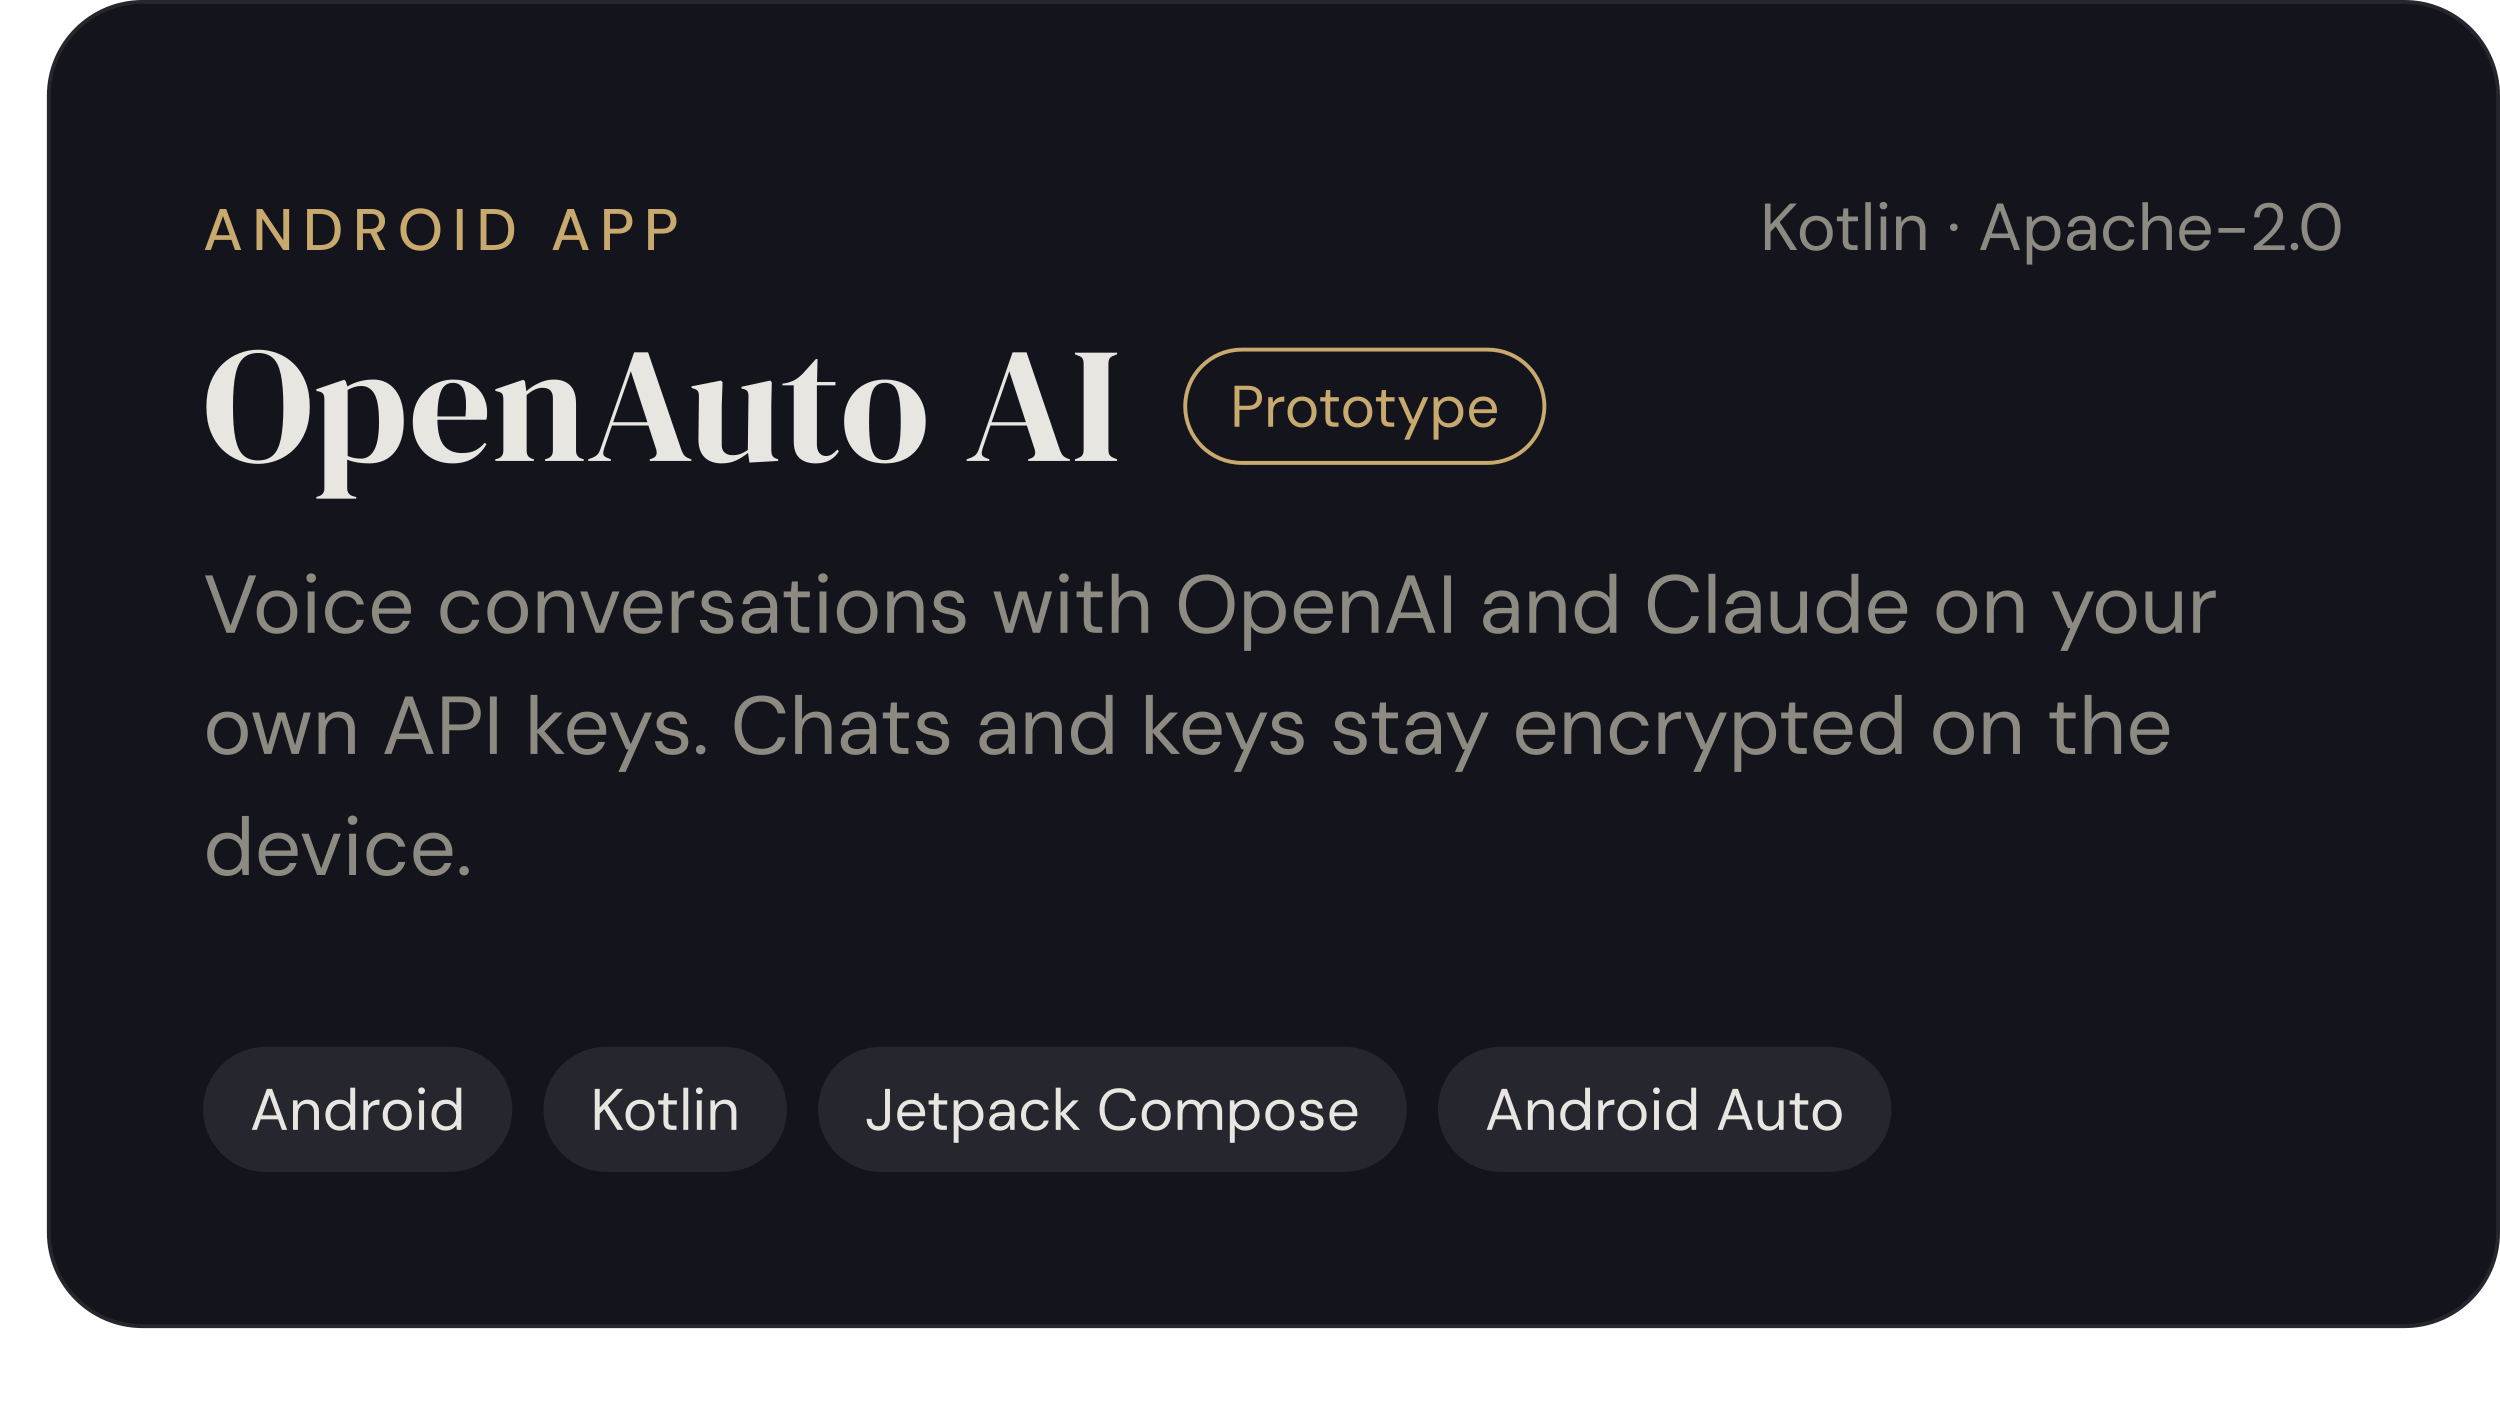
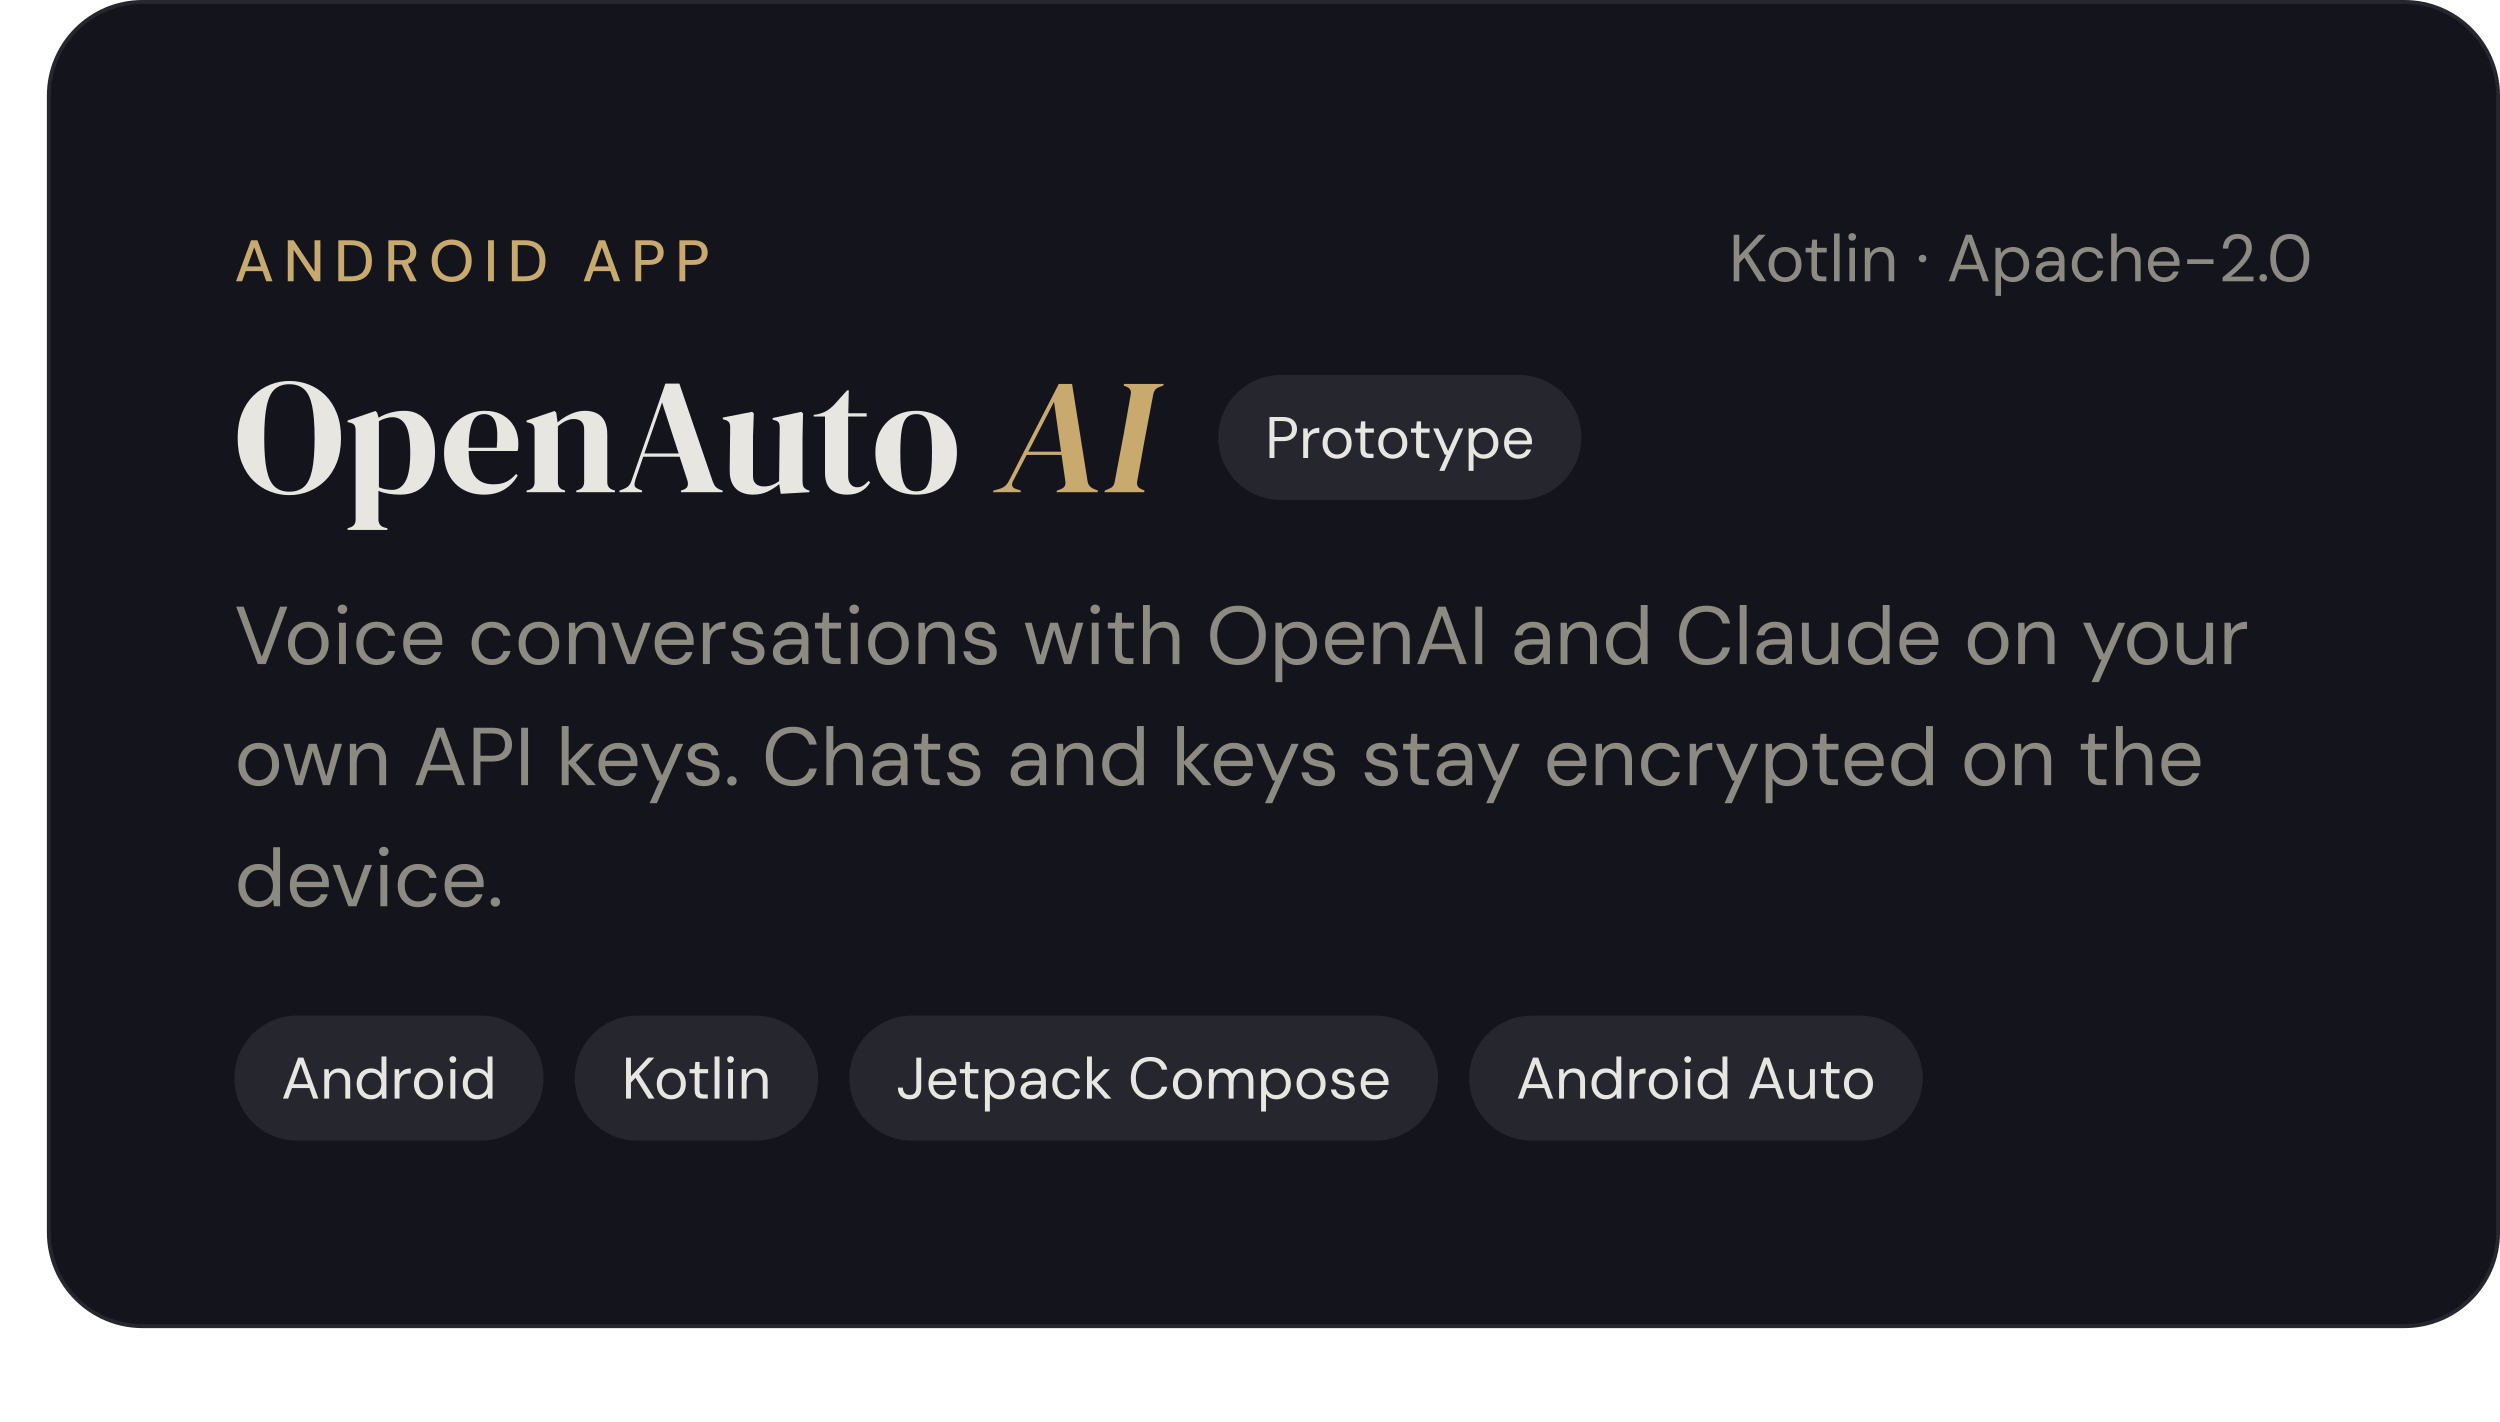
<svg xmlns="http://www.w3.org/2000/svg" viewBox="0 0 640 364" width="640" height="364" role="img" aria-label="OpenAuto AI: Voice conversations with OpenAI and Claude on your own API keys. Chats and keys stay encrypted on the device.">
  <defs>
    <path id="d1" d="M8 0V10L33 19Q53 27 64.0 38.5Q75 50 82 71L288 662H373L576 67Q584 45 594.0 33.5Q604 22 625 14L637 10V0H383V10L398 15Q419 23 423.5 37.5Q428 52 422 72L375 216H153L105 75Q98 53 100.5 40.0Q103 27 124 19L146 10V0ZM160 236H369L268 547Z" />
    <path id="d102" d="M20 -230V-220L32 -216Q69 -206 69 -168V376Q69 398 61.5 409.0Q54 420 34 424L20 427V437L190 495L200 485L209 454Q242 474 282.5 485.0Q323 496 366 496Q452 496 502.5 430.5Q553 365 553 243Q553 123 497.5 54.0Q442 -15 341 -15Q262 -15 208 8V-165Q208 -205 244 -215L263 -220V-230ZM293 14Q343 14 372.5 66.0Q402 118 402 239Q402 360 374.0 408.5Q346 457 293 457Q256 457 211 433V30Q249 14 293 14Z" />
    <path id="d108" d="M210 -15Q146 -15 110.5 17.0Q75 49 75 119V461H6V471L30 475Q61 482 83.5 495.0Q106 508 128 530L210 621H220L217 481H329V461H216V101Q216 66 231.5 48.0Q247 30 271 30Q292 30 308.0 40.5Q324 51 340 69L350 59Q330 25 295.0 5.0Q260 -15 210 -15Z" />
    <path id="d109" d="M201 -15Q162 -15 129.5 0.0Q97 15 78.5 48.5Q60 82 61 137L64 394Q64 417 56.0 427.0Q48 437 31 441L19 445V455L198 490L208 480L203 338V97Q203 65 221.5 50.0Q240 35 268 35Q296 35 318.0 43.0Q340 51 362 67L366 393Q366 416 359.0 425.5Q352 435 333 439L323 442V452L498 490L508 480L505 338V67Q505 45 511.0 33.0Q517 21 537 13L547 10V0L372 -10L363 49Q330 22 291.5 3.5Q253 -15 201 -15Z" />
-     <path id="d23" d="M22 0V10L42 18Q62 25 68.5 37.0Q75 49 75 69V591Q75 611 69.0 623.0Q63 635 42 642L22 650V660H279V650L259 642Q239 635 232.5 623.0Q226 611 226 591V69Q226 49 232.5 37.5Q239 26 259 18L279 10V0Z" />
    <path id="d35" d="M335 -18Q274 -18 217.5 4.0Q161 26 116.5 69.5Q72 113 46.0 178.0Q20 243 20 330Q20 416 46.0 481.0Q72 546 117.0 589.5Q162 633 218.5 655.5Q275 678 335 678Q396 678 452.5 656.5Q509 635 553.5 591.5Q598 548 624.0 482.5Q650 417 650 330Q650 245 624.0 179.5Q598 114 553.5 70.5Q509 27 452.5 4.5Q396 -18 335 -18ZM335 3Q390 3 424.0 32.5Q458 62 473.5 133.5Q489 205 489 330Q489 456 473.5 527.5Q458 599 424.0 628.5Q390 658 335 658Q281 658 247.0 628.5Q213 599 197.5 527.5Q182 456 182 330Q182 205 197.5 133.5Q213 62 247.0 32.5Q281 3 335 3Z" />
    <path id="d73" d="M271 496Q336 496 382.0 469.5Q428 443 452.5 397.5Q477 352 477 294Q477 283 476.0 271.5Q475 260 472 251H174Q175 143 212.5 95.5Q250 48 324 48Q374 48 405.0 64.0Q436 80 463 111L473 102Q442 47 390.5 16.0Q339 -15 267 -15Q196 -15 141.0 15.5Q86 46 55.0 103.0Q24 160 24 239Q24 321 60.0 378.5Q96 436 152.5 466.0Q209 496 271 496ZM268 476Q239 476 218.5 458.5Q198 441 186.5 396.5Q175 352 174 271H345Q355 380 337.0 428.0Q319 476 268 476Z" />
    <path id="d92" d="M20 0V10L34 14Q69 24 69 63V376Q69 398 62.0 408.5Q55 419 35 423L20 427V437L191 495L201 485L209 425Q244 456 288.0 476.0Q332 496 375 496Q441 496 476.5 460.0Q512 424 512 350V62Q512 23 550 13L559 10V0H323V10L336 14Q371 25 371 63V382Q371 446 307 446Q263 446 211 402V62Q211 23 246 13L255 10V0Z" />
    <path id="d94" d="M273 -15Q197 -15 141.0 16.5Q85 48 54.5 106.0Q24 164 24 242Q24 320 56.5 377.0Q89 434 145.5 465.0Q202 496 273 496Q344 496 400.0 465.5Q456 435 488.5 378.0Q521 321 521 242Q521 163 490.5 105.5Q460 48 404.5 16.5Q349 -15 273 -15ZM273 5Q308 5 329.0 25.0Q350 45 359.5 96.0Q369 147 369 240Q369 334 359.5 385.0Q350 436 329.0 456.0Q308 476 273 476Q238 476 216.5 456.0Q195 436 185.5 385.0Q176 334 176 240Q176 147 185.5 96.0Q195 45 216.5 25.0Q238 5 273 5Z" />
+     <path id="i1" d="M-22 0 -19 10 17 20Q57 31 75 69L379 660H460L554 70Q558 35 592 20L618 10L616 0H365L368 10L390 18Q425 31 419 66L396 227H183L99 65Q91 49 96.0 37.0Q101 25 117 20L148 10L146 0ZM350 551 193 247H393Z" />
+     <path id="i23" d="M2 0 5 10 35 23Q59 33 64 59L119 350Q129 406 141.0 473.0Q153 540 163 599Q168 629 139 642L119 650L122 660H363L361 650L332 639Q308 630 301 602L246 311Q236 255 224.0 188.0Q212 121 201 62Q198 33 224 20L247 10L244 0Z" />
    <path id="m1" d="M28 0 285 700H394L650 0H544L339 580L132 0ZM144 173 172 253H501L528 173Z" />
    <path id="m13" d="M73 0V700H288Q411 700 490.5 657.0Q570 614 608.5 535.5Q647 457 647 349Q647 241 608.5 163.0Q570 85 490.5 42.5Q411 0 288 0ZM173 84H284Q381 84 438.0 116.0Q495 148 519.5 207.5Q544 267 544 349Q544 432 519.5 492.0Q495 552 438.0 584.0Q381 616 284 616H173Z" />
    <path id="m23" d="M73 0V700H173V0Z" />
    <path id="m33" d="M73 0V700H173L530 164V700H630V0H530L173 536V0Z" />
    <path id="m35" d="M388 -12Q287 -12 210.0 33.5Q133 79 90.0 160.5Q47 242 47 350Q47 457 90.0 538.5Q133 620 210.0 666.0Q287 712 388 712Q492 712 568.5 666.0Q645 620 687.5 538.5Q730 457 730 350Q730 242 687.5 160.5Q645 79 568.5 33.5Q492 -12 388 -12ZM388 77Q461 77 515.0 110.0Q569 143 598.5 204.0Q628 265 628 350Q628 435 598.5 496.0Q569 557 515.0 589.5Q461 622 388 622Q317 622 263.0 589.5Q209 557 179.5 496.0Q150 435 150 350Q150 265 179.5 204.0Q209 143 263.0 110.0Q317 77 388 77Z" />
    <path id="m43" d="M73 0V700H312Q395 700 449.5 672.0Q504 644 530.0 597.0Q556 550 556 490Q556 433 530.0 385.5Q504 338 450.5 309.0Q397 280 312 280H173V0ZM173 363H309Q387 363 420.5 398.0Q454 433 454 490Q454 551 420.5 584.0Q387 617 309 617H173Z" />
    <path id="m46" d="M73 0V700H310Q393 700 446.0 672.0Q499 644 524.5 597.5Q550 551 550 492Q550 436 524.5 388.5Q499 341 445.0 312.5Q391 284 307 284H173V0ZM441 0 290 311H400L557 0ZM173 360H304Q378 360 412.5 396.5Q447 433 447 490Q447 548 413.0 582.0Q379 616 303 616H173Z" />
    <path id="r1" d="M30 0 288 700H377L634 0H545L332 595L118 0ZM148 180 172 248H489L513 180Z" />
    <path id="r104" d="M70 -220V504H146L153 422Q169 446 194.0 467.5Q219 489 254.0 502.5Q289 516 334 516Q408 516 462.5 481.0Q517 446 547.5 386.5Q578 327 578 251Q578 175 547.5 115.5Q517 56 462.0 22.0Q407 -12 333 -12Q272 -12 225.5 13.0Q179 38 154 83V-220ZM324 61Q373 61 411.0 85.0Q449 109 470.5 151.5Q492 194 492 252Q492 309 470.5 352.0Q449 395 411.0 419.0Q373 443 324 443Q274 443 236.0 419.0Q198 395 177.0 352.0Q156 309 156 252Q156 194 177.0 151.5Q198 109 236.0 85.0Q274 61 324 61Z" />
    <path id="r107" d="M70 0V504H146L152 408Q169 442 195.5 466.0Q222 490 259.5 503.0Q297 516 345 516V428H314Q282 428 253.0 419.5Q224 411 201.5 392.0Q179 373 166.5 340.5Q154 308 154 260V0Z" />
    <path id="r108" d="M260 -12Q197 -12 150.5 9.0Q104 30 76.5 67.5Q49 105 43 156H129Q134 130 150.0 108.0Q166 86 193.5 72.5Q221 59 261 59Q296 59 319.0 69.5Q342 80 353.5 98.0Q365 116 365 137Q365 168 350.5 184.0Q336 200 308.0 209.5Q280 219 240 226Q207 232 175.0 242.0Q143 252 118.0 268.5Q93 285 78.5 309.0Q64 333 64 368Q64 411 86.0 444.5Q108 478 149.5 497.0Q191 516 246 516Q327 516 377.0 477.0Q427 438 436 364H353Q348 402 320.5 423.5Q293 445 245 445Q198 445 173.5 426.0Q149 407 149 376Q149 356 162.5 340.5Q176 325 202.5 314.0Q229 303 268 296Q318 287 359.0 272.0Q400 257 425.5 227.5Q451 198 451 144Q451 97 427.5 62.0Q404 27 361.0 7.5Q318 -12 260 -12Z" />
    <path id="r11" d="M379 -12Q277 -12 202.5 33.5Q128 79 88.0 160.5Q48 242 48 350Q48 458 88.0 539.5Q128 621 202.5 666.5Q277 712 379 712Q499 712 574.0 655.0Q649 598 670 494H577Q561 559 512.0 598.5Q463 638 379 638Q304 638 249.0 603.5Q194 569 164.0 504.5Q134 440 134 350Q134 260 164.0 195.5Q194 131 249.0 96.5Q304 62 379 62Q463 62 512.0 100.5Q561 139 577 203H670Q649 102 574.0 45.0Q499 -12 379 -12Z" />
    <path id="r110" d="M268 0Q223 0 190.0 14.0Q157 28 139.5 61.5Q122 95 122 152V433H34V504H122L133 626H206V504H352V433H206V152Q206 105 225.0 88.5Q244 72 292 72H346V0Z" />
    <path id="r111" d="M253 -12Q195 -12 151.5 11.0Q108 34 84.5 82.0Q61 130 61 202V504H145V211Q145 136 178.0 98.0Q211 60 271 60Q313 60 347.0 80.5Q381 101 400.5 139.5Q420 178 420 234V504H504V0H428L423 88Q400 41 355.0 14.5Q310 -12 253 -12Z" />
    <path id="r116" d="M215 0 24 504H112L264 81L417 504H503L312 0Z" />
    <path id="r117" d="M172 0 24 504H108L223 79H208L333 504H428L555 80L539 79L653 504H738L591 0H505L373 444H390L258 0Z" />
    <path id="r119" d="M125 -220 248 56H219L21 504H112L276 119L448 504H535L213 -220Z" />
    <path id="r127" d="M343 -12Q251 -12 184.5 33.5Q118 79 83.0 160.5Q48 242 48 350Q48 458 83.0 539.5Q118 621 184.5 666.5Q251 712 343 712Q435 712 500.5 666.5Q566 621 601.0 539.5Q636 458 636 350Q636 242 601.0 160.5Q566 79 500.5 33.5Q435 -12 343 -12ZM342 62Q402 62 449.0 96.5Q496 131 523.0 195.5Q550 260 550 350Q550 440 523.0 504.5Q496 569 449.0 603.0Q402 637 342 637Q282 637 234.5 603.0Q187 569 160.5 504.5Q134 440 134 350Q134 260 160.5 195.5Q187 131 234.5 96.5Q282 62 342 62Z" />
    <path id="r129" d="M64 0V59Q135 115 199.5 172.0Q264 229 314.0 285.5Q364 342 392.5 396.0Q421 450 421 500Q421 537 408.0 568.5Q395 600 366.5 620.0Q338 640 290 640Q243 640 212.0 619.5Q181 599 165.5 565.5Q150 532 150 492H69Q70 561 98.5 610.5Q127 660 177.0 686.0Q227 712 291 712Q354 712 402.0 688.5Q450 665 477.5 619.0Q505 573 505 503Q505 454 484.5 405.0Q464 356 430.0 309.5Q396 263 354.5 220.0Q313 177 269.5 139.0Q226 101 188 70H529V0Z" />
    <path id="r156" d="M100 -5Q75 -5 58.5 11.5Q42 28 42 52Q42 76 58.5 92.5Q75 109 100 109Q125 109 141.0 92.5Q157 76 157 52Q157 28 141.0 11.5Q125 -5 100 -5Z" />
    <path id="r165" d="M100 285Q75 285 58.5 301.5Q42 318 42 342Q42 367 58.5 383.0Q75 399 100 399Q125 399 141.0 383.0Q157 367 157 342Q157 318 141.0 301.5Q125 285 100 285Z" />
    <path id="r171" d="M72 260V331H468V260Z" />
    <path id="r23" d="M75 0V700H159V0Z" />
    <path id="r28" d="M231 -12Q168 -12 122.5 12.0Q77 36 52.5 81.0Q28 126 28 188H113Q113 153 124.5 124.5Q136 96 161.5 79.5Q187 63 230 63Q272 63 296.5 79.0Q321 95 331.5 122.5Q342 150 342 185V700H426V185Q426 91 374.5 39.5Q323 -12 231 -12Z" />
    <path id="r29" d="M75 0V700H159V383L451 700H557L297 421L561 0H459L237 356L159 273V0Z" />
    <path id="r35" d="M387 -12Q286 -12 209.5 33.5Q133 79 90.5 160.5Q48 242 48 350Q48 457 90.5 538.5Q133 620 209.5 666.0Q286 712 387 712Q490 712 566.0 666.0Q642 620 684.5 538.5Q727 457 727 350Q727 242 684.5 160.5Q642 79 566.0 33.5Q490 -12 387 -12ZM387 62Q463 62 520.5 96.5Q578 131 609.5 195.5Q641 260 641 350Q641 440 609.5 504.5Q578 569 520.5 603.0Q463 637 387 637Q312 637 254.5 603.0Q197 569 165.5 504.5Q134 440 134 350Q134 260 165.5 195.5Q197 131 254.5 96.5Q312 62 387 62Z" />
    <path id="r43" d="M75 0V700H303Q386 700 439.5 672.5Q493 645 518.5 599.0Q544 553 544 494Q544 437 518.5 390.5Q493 344 440.0 316.0Q387 288 303 288H159V0ZM159 359H302Q386 359 422.0 396.0Q458 433 458 494Q458 559 422.0 594.5Q386 630 302 630H159Z" />
    <path id="r54" d="M285 0 22 700H113L334 89L557 700H646L383 0Z" />
    <path id="r60" d="M234 -12Q173 -12 132.0 9.5Q91 31 71.0 66.5Q51 102 51 144Q51 195 77.5 230.5Q104 266 152.5 284.5Q201 303 267 303H400Q400 350 385.5 381.5Q371 413 343.5 429.0Q316 445 275 445Q227 445 192.0 421.0Q157 397 149 350H63Q69 404 99.5 440.5Q130 477 177.0 496.5Q224 516 275 516Q345 516 391.5 490.5Q438 465 461.0 419.5Q484 374 484 312V0H409L404 89Q394 68 378.5 49.5Q363 31 342.0 17.5Q321 4 294.5 -4.0Q268 -12 234 -12ZM247 59Q282 59 310.5 73.5Q339 88 359.0 113.5Q379 139 389.5 170.0Q400 201 400 235V238H274Q225 238 195.0 226.5Q165 215 152.0 194.5Q139 174 139 148Q139 121 151.5 101.0Q164 81 188.5 70.0Q213 59 247 59Z" />
    <path id="r69" d="M297 -12Q226 -12 169.5 21.0Q113 54 81.0 113.5Q49 173 49 251Q49 331 81.0 390.0Q113 449 169.5 482.5Q226 516 297 516Q387 516 447.0 469.5Q507 423 523 345H437Q427 392 388.0 418.0Q349 444 296 444Q253 444 216.0 422.5Q179 401 157.0 358.0Q135 315 135 252Q135 205 148.0 168.5Q161 132 183.0 108.0Q205 84 234.5 71.5Q264 59 296 59Q332 59 361.0 70.5Q390 82 410.0 105.0Q430 128 437 159H523Q507 83 446.5 35.5Q386 -12 297 -12Z" />
    <path id="r71" d="M292 -12Q219 -12 164.0 22.5Q109 57 79.0 117.0Q49 177 49 253Q49 329 79.0 388.5Q109 448 164.5 482.0Q220 516 293 516Q355 516 401.5 491.0Q448 466 473 421V720H557V0H481L474 83Q458 58 433.0 36.5Q408 15 373.0 1.5Q338 -12 292 -12ZM302 61Q352 61 390.0 85.0Q428 109 449.0 151.5Q470 194 470 252Q470 309 449.0 352.0Q428 395 390.0 419.0Q352 443 302 443Q253 443 215.0 419.0Q177 395 156.0 352.0Q135 309 135 252Q135 194 156.0 151.5Q177 109 215.0 85.0Q253 61 302 61Z" />
    <path id="r73" d="M291 -12Q220 -12 165.5 21.0Q111 54 80.0 113.5Q49 173 49 252Q49 332 79.5 391.0Q110 450 165.5 483.0Q221 516 293 516Q367 516 418.5 483.0Q470 450 497.5 396.5Q525 343 525 279Q525 269 525.0 258.0Q525 247 524 233H112V298H443Q440 367 397.5 406.0Q355 445 291 445Q248 445 211.5 425.5Q175 406 153.0 368.5Q131 331 131 275V247Q131 185 153.5 143.0Q176 101 212.5 80.0Q249 59 291 59Q344 59 378.5 82.5Q413 106 428 146H511Q499 101 469.0 65.0Q439 29 394.5 8.5Q350 -12 291 -12Z" />
    <path id="r80" d="M70 0V720H154V419Q179 464 224.5 490.0Q270 516 324 516Q382 516 425.0 492.5Q468 469 491.0 421.0Q514 373 514 300V0H431V291Q431 367 399.0 405.5Q367 444 306 444Q263 444 228.5 423.0Q194 402 174.0 363.0Q154 324 154 267V0Z" />
    <path id="r81" d="M78 0V504H162V0ZM120 611Q95 611 78.5 627.5Q62 644 62 669Q62 694 78.5 709.5Q95 725 120 725Q144 725 161.0 709.5Q178 694 178 669Q178 644 161.0 627.5Q144 611 120 611Z" />
    <path id="r90" d="M380 0 140 276 359 504H462L211 246L212 306L487 0ZM70 0V720H154V0Z" />
    <path id="r91" d="M70 0V720H154V0Z" />
    <path id="r93" d="M70 0V504H146L151 432Q175 471 215.5 493.5Q256 516 304 516Q343 516 374.5 505.5Q406 495 430.0 473.5Q454 452 469 419Q495 465 540.5 490.5Q586 516 638 516Q696 516 739.5 492.5Q783 469 806.5 421.5Q830 374 830 301V0H747V292Q747 368 716.0 406.0Q685 444 629 444Q590 444 559.0 423.5Q528 403 510.0 364.0Q492 325 492 268V0H408V292Q408 368 377.0 406.0Q346 444 289 444Q251 444 220.5 423.5Q190 403 172.0 364.0Q154 325 154 268V0Z" />
    <path id="r94" d="M70 0V504H146L150 416Q174 463 218.5 489.5Q263 516 320 516Q379 516 422.0 492.5Q465 469 489.0 421.5Q513 374 513 301V0H429V292Q429 368 395.5 406.0Q362 444 301 444Q259 444 226.0 423.5Q193 403 173.5 364.5Q154 326 154 269V0Z" />
    <path id="r96" d="M295 -12Q225 -12 169.0 20.5Q113 53 81.0 112.5Q49 172 49 251Q49 332 81.5 391.5Q114 451 170.5 483.5Q227 516 297 516Q369 516 424.5 483.5Q480 451 512.5 391.5Q545 332 545 252Q545 172 512.0 112.5Q479 53 423.0 20.5Q367 -12 295 -12ZM296 60Q339 60 376.0 81.5Q413 103 436.0 146.0Q459 189 459 252Q459 316 436.5 358.5Q414 401 377.5 422.5Q341 444 297 444Q255 444 217.5 422.5Q180 401 157.5 358.5Q135 316 135 252Q135 189 157.5 146.0Q180 103 216.5 81.5Q253 60 296 60Z" />
  </defs>
  <rect x="12.5" y="0.5" width="627" height="339" rx="24" fill="#14141c" stroke="#26262f" stroke-width="1" />
  <g fill="#c8a96e">
-     <use href="#m1" transform="translate(52 64) scale(0.015 -0.015)" />
-     <use href="#m33" transform="translate(64.57 64) scale(0.015 -0.015)" />
-     <use href="#m13" transform="translate(77.51 64) scale(0.015 -0.015)" />
-     <use href="#m46" transform="translate(90.32 64) scale(0.015 -0.015)" />
-     <use href="#m35" transform="translate(101.8 64) scale(0.015 -0.015)" />
-     <use href="#m23" transform="translate(115.85 64) scale(0.015 -0.015)" />
-     <use href="#m13" transform="translate(121.94 64) scale(0.015 -0.015)" />
-     <use href="#m1" transform="translate(141 64) scale(0.015 -0.015)" />
-     <use href="#m43" transform="translate(153.56 64) scale(0.015 -0.015)" />
-     <use href="#m43" transform="translate(164.83 64) scale(0.015 -0.015)" />
-   </g>
-   <g fill="#8d8a82">
-     <use href="#r29" transform="translate(450.55 64) scale(0.017 -0.017)" />
-     <use href="#r96" transform="translate(459.92 64) scale(0.017 -0.017)" />
-     <use href="#r110" transform="translate(469.66 64) scale(0.017 -0.017)" />
-     <use href="#r91" transform="translate(476.32 64) scale(0.017 -0.017)" />
-     <use href="#r81" transform="translate(480.12 64) scale(0.017 -0.017)" />
-     <use href="#r94" transform="translate(484.2 64) scale(0.017 -0.017)" />
-     <use href="#r165" transform="translate(498.48 64) scale(0.017 -0.017)" />
-     <use href="#r1" transform="translate(506.36 64) scale(0.017 -0.017)" />
-     <use href="#r104" transform="translate(517.65 64) scale(0.017 -0.017)" />
-     <use href="#r60" transform="translate(528.29 64) scale(0.017 -0.017)" />
-     <use href="#r69" transform="translate(537.54 64) scale(0.017 -0.017)" />
-     <use href="#r80" transform="translate(547.27 64) scale(0.017 -0.017)" />
-     <use href="#r73" transform="translate(557.04 64) scale(0.017 -0.017)" />
-     <use href="#r171" transform="translate(566.7 64) scale(0.017 -0.017)" />
-     <use href="#r129" transform="translate(575.89 64) scale(0.017 -0.017)" />
-     <use href="#r156" transform="translate(585.69 64) scale(0.017 -0.017)" />
-     <use href="#r127" transform="translate(588.37 64) scale(0.017 -0.017)" />
-   </g>
-   <g fill="#e8e6e0">
-     <use href="#d35" transform="translate(52 118) scale(0.042 -0.042)" />
-     <use href="#d102" transform="translate(80.14 118) scale(0.042 -0.042)" />
-     <use href="#d73" transform="translate(104.67 118) scale(0.042 -0.042)" />
-     <use href="#d92" transform="translate(125.96 118) scale(0.042 -0.042)" />
-     <use href="#d1" transform="translate(150.24 118) scale(0.042 -0.042)" />
-     <use href="#d109" transform="translate(176.24 118) scale(0.042 -0.042)" />
-     <use href="#d108" transform="translate(200.05 118) scale(0.042 -0.042)" />
-     <use href="#d94" transform="translate(215.09 118) scale(0.042 -0.042)" />
-     <use href="#d1" transform="translate(247.13 118) scale(0.042 -0.042)" />
-     <use href="#d23" transform="translate(274.26 118) scale(0.042 -0.042)" />
-   </g>
-   <rect x="303.41" y="89.5" width="91.95" height="29" rx="14.5" fill="none" stroke="#c8a96e" stroke-width="1" />
+     <use href="#m1" transform="translate(60 72) scale(0.015 -0.015)" />
+     <use href="#m33" transform="translate(72.57 72) scale(0.015 -0.015)" />
+     <use href="#m13" transform="translate(85.51 72) scale(0.015 -0.015)" />
+     <use href="#m46" transform="translate(98.32 72) scale(0.015 -0.015)" />
+     <use href="#m35" transform="translate(109.8 72) scale(0.015 -0.015)" />
+     <use href="#m23" transform="translate(123.85 72) scale(0.015 -0.015)" />
+     <use href="#m13" transform="translate(129.94 72) scale(0.015 -0.015)" />
+     <use href="#m1" transform="translate(149 72) scale(0.015 -0.015)" />
+     <use href="#m43" transform="translate(161.56 72) scale(0.015 -0.015)" />
+     <use href="#m43" transform="translate(172.83 72) scale(0.015 -0.015)" />
+   </g>
+   <g fill="#8d8a82">
+     <use href="#r29" transform="translate(442.55 72) scale(0.017 -0.017)" />
+     <use href="#r96" transform="translate(451.92 72) scale(0.017 -0.017)" />
+     <use href="#r110" transform="translate(461.66 72) scale(0.017 -0.017)" />
+     <use href="#r91" transform="translate(468.32 72) scale(0.017 -0.017)" />
+     <use href="#r81" transform="translate(472.12 72) scale(0.017 -0.017)" />
+     <use href="#r94" transform="translate(476.2 72) scale(0.017 -0.017)" />
+     <use href="#r165" transform="translate(490.48 72) scale(0.017 -0.017)" />
+     <use href="#r1" transform="translate(498.36 72) scale(0.017 -0.017)" />
+     <use href="#r104" transform="translate(509.65 72) scale(0.017 -0.017)" />
+     <use href="#r60" transform="translate(520.29 72) scale(0.017 -0.017)" />
+     <use href="#r69" transform="translate(529.54 72) scale(0.017 -0.017)" />
+     <use href="#r80" transform="translate(539.27 72) scale(0.017 -0.017)" />
+     <use href="#r73" transform="translate(549.04 72) scale(0.017 -0.017)" />
+     <use href="#r171" transform="translate(558.7 72) scale(0.017 -0.017)" />
+     <use href="#r129" transform="translate(567.89 72) scale(0.017 -0.017)" />
+     <use href="#r156" transform="translate(577.69 72) scale(0.017 -0.017)" />
+     <use href="#r127" transform="translate(580.37 72) scale(0.017 -0.017)" />
+   </g>
+   <g fill="#e8e6e0">
+     <use href="#d35" transform="translate(60 126) scale(0.042 -0.042)" />
+     <use href="#d102" transform="translate(88.14 126) scale(0.042 -0.042)" />
+     <use href="#d73" transform="translate(112.67 126) scale(0.042 -0.042)" />
+     <use href="#d92" transform="translate(133.96 126) scale(0.042 -0.042)" />
+     <use href="#d1" transform="translate(158.24 126) scale(0.042 -0.042)" />
+     <use href="#d109" transform="translate(184.24 126) scale(0.042 -0.042)" />
+     <use href="#d108" transform="translate(208.05 126) scale(0.042 -0.042)" />
+     <use href="#d94" transform="translate(223.09 126) scale(0.042 -0.042)" />
+   </g>
  <g fill="#c8a96e">
-     <use href="#r43" transform="translate(314.91 109.25) scale(0.015 -0.015)" />
-     <use href="#r107" transform="translate(323.61 109.25) scale(0.015 -0.015)" />
-     <use href="#r96" transform="translate(328.87 109.25) scale(0.015 -0.015)" />
-     <use href="#r110" transform="translate(337.47 109.25) scale(0.015 -0.015)" />
-     <use href="#r96" transform="translate(343.14 109.25) scale(0.015 -0.015)" />
-     <use href="#r110" transform="translate(351.73 109.25) scale(0.015 -0.015)" />
-     <use href="#r119" transform="translate(357.61 109.25) scale(0.015 -0.015)" />
-     <use href="#r104" transform="translate(365.95 109.25) scale(0.015 -0.015)" />
-     <use href="#r73" transform="translate(375.34 109.25) scale(0.015 -0.015)" />
-   </g>
-   <g fill="#8d8a82">
-     <use href="#r54" transform="translate(52 162) scale(0.021 -0.021)" />
-     <use href="#r96" transform="translate(64.68 162) scale(0.021 -0.021)" />
-     <use href="#r81" transform="translate(77.14 162) scale(0.021 -0.021)" />
-     <use href="#r69" transform="translate(82.18 162) scale(0.021 -0.021)" />
-     <use href="#r73" transform="translate(94.19 162) scale(0.021 -0.021)" />
-     <use href="#r69" transform="translate(111.7 162) scale(0.021 -0.021)" />
-     <use href="#r96" transform="translate(123.72 162) scale(0.021 -0.021)" />
-     <use href="#r94" transform="translate(136.17 162) scale(0.021 -0.021)" />
-     <use href="#r116" transform="translate(148.01 162) scale(0.021 -0.021)" />
-     <use href="#r73" transform="translate(158.55 162) scale(0.021 -0.021)" />
-     <use href="#r107" transform="translate(170.48 162) scale(0.021 -0.021)" />
-     <use href="#r108" transform="translate(178.25 162) scale(0.021 -0.021)" />
-     <use href="#r60" transform="translate(188.79 162) scale(0.021 -0.021)" />
-     <use href="#r110" transform="translate(199.92 162) scale(0.021 -0.021)" />
-     <use href="#r81" transform="translate(208.16 162) scale(0.021 -0.021)" />
-     <use href="#r96" transform="translate(213.2 162) scale(0.021 -0.021)" />
-     <use href="#r94" transform="translate(225.65 162) scale(0.021 -0.021)" />
-     <use href="#r108" transform="translate(237.7 162) scale(0.021 -0.021)" />
-     <use href="#r117" transform="translate(253.83 162) scale(0.021 -0.021)" />
-     <use href="#r81" transform="translate(269.85 162) scale(0.021 -0.021)" />
-     <use href="#r110" transform="translate(274.89 162) scale(0.021 -0.021)" />
-     <use href="#r80" transform="translate(283.13 162) scale(0.021 -0.021)" />
-     <use href="#r35" transform="translate(300.79 162) scale(0.021 -0.021)" />
-     <use href="#r104" transform="translate(317.04 162) scale(0.021 -0.021)" />
-     <use href="#r73" transform="translate(330.19 162) scale(0.021 -0.021)" />
-     <use href="#r94" transform="translate(342.12 162) scale(0.021 -0.021)" />
-     <use href="#r1" transform="translate(354.17 162) scale(0.021 -0.021)" />
-     <use href="#r23" transform="translate(368.11 162) scale(0.021 -0.021)" />
-     <use href="#r60" transform="translate(378.61 162) scale(0.021 -0.021)" />
-     <use href="#r94" transform="translate(390.04 162) scale(0.021 -0.021)" />
-     <use href="#r71" transform="translate(402.09 162) scale(0.021 -0.021)" />
-     <use href="#r11" transform="translate(420.84 162) scale(0.021 -0.021)" />
-     <use href="#r91" transform="translate(435.9 162) scale(0.021 -0.021)" />
-     <use href="#r60" transform="translate(440.58 162) scale(0.021 -0.021)" />
-     <use href="#r111" transform="translate(452.01 162) scale(0.021 -0.021)" />
-     <use href="#r71" transform="translate(464.04 162) scale(0.021 -0.021)" />
-     <use href="#r73" transform="translate(477.21 162) scale(0.021 -0.021)" />
-     <use href="#r96" transform="translate(494.72 162) scale(0.021 -0.021)" />
-     <use href="#r94" transform="translate(507.18 162) scale(0.021 -0.021)" />
-     <use href="#r119" transform="translate(524.82 162) scale(0.021 -0.021)" />
-     <use href="#r96" transform="translate(535.5 162) scale(0.021 -0.021)" />
-     <use href="#r111" transform="translate(547.96 162) scale(0.021 -0.021)" />
-     <use href="#r107" transform="translate(559.99 162) scale(0.021 -0.021)" />
-   </g>
-   <g fill="#8d8a82">
-     <use href="#r96" transform="translate(52 193) scale(0.021 -0.021)" />
-     <use href="#r117" transform="translate(64.05 193) scale(0.021 -0.021)" />
-     <use href="#r94" transform="translate(80.08 193) scale(0.021 -0.021)" />
-     <use href="#r1" transform="translate(97.72 193) scale(0.021 -0.021)" />
-     <use href="#r43" transform="translate(111.66 193) scale(0.021 -0.021)" />
-     <use href="#r23" transform="translate(123.84 193) scale(0.021 -0.021)" />
-     <use href="#r90" transform="translate(134.34 193) scale(0.021 -0.021)" />
-     <use href="#r73" transform="translate(144.17 193) scale(0.021 -0.021)" />
-     <use href="#r119" transform="translate(155.68 193) scale(0.021 -0.021)" />
-     <use href="#r108" transform="translate(166.74 193) scale(0.021 -0.021)" />
-     <use href="#r156" transform="translate(177.29 193) scale(0.021 -0.021)" />
-     <use href="#r11" transform="translate(187.03 193) scale(0.021 -0.021)" />
-     <use href="#r80" transform="translate(202.09 193) scale(0.021 -0.021)" />
-     <use href="#r60" transform="translate(214.16 193) scale(0.021 -0.021)" />
-     <use href="#r110" transform="translate(225.29 193) scale(0.021 -0.021)" />
-     <use href="#r108" transform="translate(233.52 193) scale(0.021 -0.021)" />
-     <use href="#r60" transform="translate(249.65 193) scale(0.021 -0.021)" />
-     <use href="#r94" transform="translate(261.08 193) scale(0.021 -0.021)" />
-     <use href="#r71" transform="translate(273.13 193) scale(0.021 -0.021)" />
-     <use href="#r90" transform="translate(291.88 193) scale(0.021 -0.021)" />
-     <use href="#r73" transform="translate(301.71 193) scale(0.021 -0.021)" />
-     <use href="#r119" transform="translate(313.22 193) scale(0.021 -0.021)" />
-     <use href="#r108" transform="translate(324.29 193) scale(0.021 -0.021)" />
-     <use href="#r108" transform="translate(340.41 193) scale(0.021 -0.021)" />
-     <use href="#r110" transform="translate(350.49 193) scale(0.021 -0.021)" />
-     <use href="#r60" transform="translate(358.73 193) scale(0.021 -0.021)" />
-     <use href="#r119" transform="translate(369.83 193) scale(0.021 -0.021)" />
-     <use href="#r73" transform="translate(387.1 193) scale(0.021 -0.021)" />
-     <use href="#r94" transform="translate(399.02 193) scale(0.021 -0.021)" />
-     <use href="#r69" transform="translate(411.08 193) scale(0.021 -0.021)" />
-     <use href="#r107" transform="translate(423.09 193) scale(0.021 -0.021)" />
-     <use href="#r119" transform="translate(430.86 193) scale(0.021 -0.021)" />
-     <use href="#r104" transform="translate(442.54 193) scale(0.021 -0.021)" />
-     <use href="#r110" transform="translate(455.26 193) scale(0.021 -0.021)" />
-     <use href="#r73" transform="translate(463.2 193) scale(0.021 -0.021)" />
-     <use href="#r71" transform="translate(475.13 193) scale(0.021 -0.021)" />
-     <use href="#r96" transform="translate(493.88 193) scale(0.021 -0.021)" />
-     <use href="#r94" transform="translate(506.33 193) scale(0.021 -0.021)" />
-     <use href="#r110" transform="translate(523.97 193) scale(0.021 -0.021)" />
-     <use href="#r80" transform="translate(532.21 193) scale(0.021 -0.021)" />
-     <use href="#r73" transform="translate(544.28 193) scale(0.021 -0.021)" />
-   </g>
-   <g fill="#8d8a82">
-     <use href="#r71" transform="translate(52 224) scale(0.021 -0.021)" />
-     <use href="#r73" transform="translate(65.17 224) scale(0.021 -0.021)" />
-     <use href="#r116" transform="translate(76.67 224) scale(0.021 -0.021)" />
-     <use href="#r81" transform="translate(87.74 224) scale(0.021 -0.021)" />
-     <use href="#r69" transform="translate(92.78 224) scale(0.021 -0.021)" />
-     <use href="#r73" transform="translate(104.79 224) scale(0.021 -0.021)" />
-     <use href="#r156" transform="translate(116.72 224) scale(0.021 -0.021)" />
-   </g>
-   <rect x="52" y="268" width="79.14" height="32" rx="16" fill="#26262f" />
-   <g fill="#e8e6e0">
-     <use href="#r1" transform="translate(64 289.25) scale(0.015 -0.015)" />
-     <use href="#r94" transform="translate(73.96 289.25) scale(0.015 -0.015)" />
-     <use href="#r71" transform="translate(82.57 289.25) scale(0.015 -0.015)" />
-     <use href="#r107" transform="translate(91.97 289.25) scale(0.015 -0.015)" />
-     <use href="#r96" transform="translate(97.24 289.25) scale(0.015 -0.015)" />
-     <use href="#r81" transform="translate(106.13 289.25) scale(0.015 -0.015)" />
-     <use href="#r71" transform="translate(109.73 289.25) scale(0.015 -0.015)" />
-   </g>
-   <rect x="139.14" y="268" width="62.3" height="32" rx="16" fill="#26262f" />
-   <g fill="#e8e6e0">
-     <use href="#r29" transform="translate(151.14 289.25) scale(0.015 -0.015)" />
-     <use href="#r96" transform="translate(159.4 289.25) scale(0.015 -0.015)" />
-     <use href="#r110" transform="translate(168 289.25) scale(0.015 -0.015)" />
-     <use href="#r91" transform="translate(173.88 289.25) scale(0.015 -0.015)" />
-     <use href="#r81" transform="translate(177.22 289.25) scale(0.015 -0.015)" />
-     <use href="#r94" transform="translate(180.82 289.25) scale(0.015 -0.015)" />
-   </g>
-   <rect x="209.44" y="268" width="150.69" height="32" rx="16" fill="#26262f" />
-   <g fill="#e8e6e0">
-     <use href="#r28" transform="translate(221.44 289.25) scale(0.015 -0.015)" />
-     <use href="#r73" transform="translate(228.95 289.25) scale(0.015 -0.015)" />
-     <use href="#r110" transform="translate(237.21 289.25) scale(0.015 -0.015)" />
-     <use href="#r104" transform="translate(243.09 289.25) scale(0.015 -0.015)" />
-     <use href="#r60" transform="translate(252.48 289.25) scale(0.015 -0.015)" />
-     <use href="#r69" transform="translate(260.64 289.25) scale(0.015 -0.015)" />
-     <use href="#r90" transform="translate(269.22 289.25) scale(0.015 -0.015)" />
-     <use href="#r11" transform="translate(280.77 289.25) scale(0.015 -0.015)" />
-     <use href="#r96" transform="translate(291.53 289.25) scale(0.015 -0.015)" />
-     <use href="#r93" transform="translate(300.42 289.25) scale(0.015 -0.015)" />
-     <use href="#r104" transform="translate(313.79 289.25) scale(0.015 -0.015)" />
-     <use href="#r96" transform="translate(323.18 289.25) scale(0.015 -0.015)" />
-     <use href="#r108" transform="translate(332.07 289.25) scale(0.015 -0.015)" />
-     <use href="#r73" transform="translate(339.6 289.25) scale(0.015 -0.015)" />
-   </g>
-   <rect x="368.12" y="268" width="116.08" height="32" rx="16" fill="#26262f" />
-   <g fill="#e8e6e0">
-     <use href="#r1" transform="translate(380.12 289.25) scale(0.015 -0.015)" />
-     <use href="#r94" transform="translate(390.08 289.25) scale(0.015 -0.015)" />
-     <use href="#r71" transform="translate(398.69 289.25) scale(0.015 -0.015)" />
-     <use href="#r107" transform="translate(408.1 289.25) scale(0.015 -0.015)" />
-     <use href="#r96" transform="translate(413.36 289.25) scale(0.015 -0.015)" />
-     <use href="#r81" transform="translate(422.26 289.25) scale(0.015 -0.015)" />
-     <use href="#r71" transform="translate(425.86 289.25) scale(0.015 -0.015)" />
-     <use href="#r1" transform="translate(439.25 289.25) scale(0.015 -0.015)" />
-     <use href="#r111" transform="translate(449.05 289.25) scale(0.015 -0.015)" />
-     <use href="#r110" transform="translate(457.64 289.25) scale(0.015 -0.015)" />
-     <use href="#r96" transform="translate(463.31 289.25) scale(0.015 -0.015)" />
+     <use href="#i1" transform="translate(255.13 126) scale(0.042 -0.042)" />
+     <use href="#i23" transform="translate(282.64 126) scale(0.042 -0.042)" />
+   </g>
+   <rect x="311.87" y="96" width="92.95" height="32" rx="16" fill="#26262f" />
+   <g fill="#e8e6e0">
+     <use href="#r43" transform="translate(323.87 117.25) scale(0.015 -0.015)" />
+     <use href="#r107" transform="translate(332.57 117.25) scale(0.015 -0.015)" />
+     <use href="#r96" transform="translate(337.84 117.25) scale(0.015 -0.015)" />
+     <use href="#r110" transform="translate(346.43 117.25) scale(0.015 -0.015)" />
+     <use href="#r96" transform="translate(352.1 117.25) scale(0.015 -0.015)" />
+     <use href="#r110" transform="translate(360.7 117.25) scale(0.015 -0.015)" />
+     <use href="#r119" transform="translate(366.58 117.25) scale(0.015 -0.015)" />
+     <use href="#r104" transform="translate(374.92 117.25) scale(0.015 -0.015)" />
+     <use href="#r73" transform="translate(384.31 117.25) scale(0.015 -0.015)" />
+   </g>
+   <g fill="#8d8a82">
+     <use href="#r54" transform="translate(60 170) scale(0.021 -0.021)" />
+     <use href="#r96" transform="translate(72.68 170) scale(0.021 -0.021)" />
+     <use href="#r81" transform="translate(85.14 170) scale(0.021 -0.021)" />
+     <use href="#r69" transform="translate(90.18 170) scale(0.021 -0.021)" />
+     <use href="#r73" transform="translate(102.19 170) scale(0.021 -0.021)" />
+     <use href="#r69" transform="translate(119.7 170) scale(0.021 -0.021)" />
+     <use href="#r96" transform="translate(131.72 170) scale(0.021 -0.021)" />
+     <use href="#r94" transform="translate(144.17 170) scale(0.021 -0.021)" />
+     <use href="#r116" transform="translate(156.01 170) scale(0.021 -0.021)" />
+     <use href="#r73" transform="translate(166.55 170) scale(0.021 -0.021)" />
+     <use href="#r107" transform="translate(178.48 170) scale(0.021 -0.021)" />
+     <use href="#r108" transform="translate(186.25 170) scale(0.021 -0.021)" />
+     <use href="#r60" transform="translate(196.79 170) scale(0.021 -0.021)" />
+     <use href="#r110" transform="translate(207.92 170) scale(0.021 -0.021)" />
+     <use href="#r81" transform="translate(216.16 170) scale(0.021 -0.021)" />
+     <use href="#r96" transform="translate(221.2 170) scale(0.021 -0.021)" />
+     <use href="#r94" transform="translate(233.65 170) scale(0.021 -0.021)" />
+     <use href="#r108" transform="translate(245.7 170) scale(0.021 -0.021)" />
+     <use href="#r117" transform="translate(261.83 170) scale(0.021 -0.021)" />
+     <use href="#r81" transform="translate(277.85 170) scale(0.021 -0.021)" />
+     <use href="#r110" transform="translate(282.89 170) scale(0.021 -0.021)" />
+     <use href="#r80" transform="translate(291.13 170) scale(0.021 -0.021)" />
+     <use href="#r35" transform="translate(308.79 170) scale(0.021 -0.021)" />
+     <use href="#r104" transform="translate(325.04 170) scale(0.021 -0.021)" />
+     <use href="#r73" transform="translate(338.19 170) scale(0.021 -0.021)" />
+     <use href="#r94" transform="translate(350.12 170) scale(0.021 -0.021)" />
+     <use href="#r1" transform="translate(362.17 170) scale(0.021 -0.021)" />
+     <use href="#r23" transform="translate(376.11 170) scale(0.021 -0.021)" />
+     <use href="#r60" transform="translate(386.61 170) scale(0.021 -0.021)" />
+     <use href="#r94" transform="translate(398.04 170) scale(0.021 -0.021)" />
+     <use href="#r71" transform="translate(410.09 170) scale(0.021 -0.021)" />
+     <use href="#r11" transform="translate(428.84 170) scale(0.021 -0.021)" />
+     <use href="#r91" transform="translate(443.9 170) scale(0.021 -0.021)" />
+     <use href="#r60" transform="translate(448.58 170) scale(0.021 -0.021)" />
+     <use href="#r111" transform="translate(460.01 170) scale(0.021 -0.021)" />
+     <use href="#r71" transform="translate(472.04 170) scale(0.021 -0.021)" />
+     <use href="#r73" transform="translate(485.21 170) scale(0.021 -0.021)" />
+     <use href="#r96" transform="translate(502.72 170) scale(0.021 -0.021)" />
+     <use href="#r94" transform="translate(515.18 170) scale(0.021 -0.021)" />
+     <use href="#r119" transform="translate(532.82 170) scale(0.021 -0.021)" />
+     <use href="#r96" transform="translate(543.5 170) scale(0.021 -0.021)" />
+     <use href="#r111" transform="translate(555.96 170) scale(0.021 -0.021)" />
+     <use href="#r107" transform="translate(567.99 170) scale(0.021 -0.021)" />
+   </g>
+   <g fill="#8d8a82">
+     <use href="#r96" transform="translate(60 201) scale(0.021 -0.021)" />
+     <use href="#r117" transform="translate(72.05 201) scale(0.021 -0.021)" />
+     <use href="#r94" transform="translate(88.08 201) scale(0.021 -0.021)" />
+     <use href="#r1" transform="translate(105.72 201) scale(0.021 -0.021)" />
+     <use href="#r43" transform="translate(119.66 201) scale(0.021 -0.021)" />
+     <use href="#r23" transform="translate(131.84 201) scale(0.021 -0.021)" />
+     <use href="#r90" transform="translate(142.34 201) scale(0.021 -0.021)" />
+     <use href="#r73" transform="translate(152.17 201) scale(0.021 -0.021)" />
+     <use href="#r119" transform="translate(163.68 201) scale(0.021 -0.021)" />
+     <use href="#r108" transform="translate(174.74 201) scale(0.021 -0.021)" />
+     <use href="#r156" transform="translate(185.29 201) scale(0.021 -0.021)" />
+     <use href="#r11" transform="translate(195.03 201) scale(0.021 -0.021)" />
+     <use href="#r80" transform="translate(210.09 201) scale(0.021 -0.021)" />
+     <use href="#r60" transform="translate(222.16 201) scale(0.021 -0.021)" />
+     <use href="#r110" transform="translate(233.29 201) scale(0.021 -0.021)" />
+     <use href="#r108" transform="translate(241.52 201) scale(0.021 -0.021)" />
+     <use href="#r60" transform="translate(257.65 201) scale(0.021 -0.021)" />
+     <use href="#r94" transform="translate(269.08 201) scale(0.021 -0.021)" />
+     <use href="#r71" transform="translate(281.13 201) scale(0.021 -0.021)" />
+     <use href="#r90" transform="translate(299.88 201) scale(0.021 -0.021)" />
+     <use href="#r73" transform="translate(309.71 201) scale(0.021 -0.021)" />
+     <use href="#r119" transform="translate(321.22 201) scale(0.021 -0.021)" />
+     <use href="#r108" transform="translate(332.29 201) scale(0.021 -0.021)" />
+     <use href="#r108" transform="translate(348.41 201) scale(0.021 -0.021)" />
+     <use href="#r110" transform="translate(358.49 201) scale(0.021 -0.021)" />
+     <use href="#r60" transform="translate(366.73 201) scale(0.021 -0.021)" />
+     <use href="#r119" transform="translate(377.83 201) scale(0.021 -0.021)" />
+     <use href="#r73" transform="translate(395.1 201) scale(0.021 -0.021)" />
+     <use href="#r94" transform="translate(407.02 201) scale(0.021 -0.021)" />
+     <use href="#r69" transform="translate(419.08 201) scale(0.021 -0.021)" />
+     <use href="#r107" transform="translate(431.09 201) scale(0.021 -0.021)" />
+     <use href="#r119" transform="translate(438.86 201) scale(0.021 -0.021)" />
+     <use href="#r104" transform="translate(450.54 201) scale(0.021 -0.021)" />
+     <use href="#r110" transform="translate(463.26 201) scale(0.021 -0.021)" />
+     <use href="#r73" transform="translate(471.2 201) scale(0.021 -0.021)" />
+     <use href="#r71" transform="translate(483.13 201) scale(0.021 -0.021)" />
+     <use href="#r96" transform="translate(501.88 201) scale(0.021 -0.021)" />
+     <use href="#r94" transform="translate(514.33 201) scale(0.021 -0.021)" />
+     <use href="#r110" transform="translate(531.97 201) scale(0.021 -0.021)" />
+     <use href="#r80" transform="translate(540.21 201) scale(0.021 -0.021)" />
+     <use href="#r73" transform="translate(552.28 201) scale(0.021 -0.021)" />
+   </g>
+   <g fill="#8d8a82">
+     <use href="#r71" transform="translate(60 232) scale(0.021 -0.021)" />
+     <use href="#r73" transform="translate(73.17 232) scale(0.021 -0.021)" />
+     <use href="#r116" transform="translate(84.67 232) scale(0.021 -0.021)" />
+     <use href="#r81" transform="translate(95.74 232) scale(0.021 -0.021)" />
+     <use href="#r69" transform="translate(100.78 232) scale(0.021 -0.021)" />
+     <use href="#r73" transform="translate(112.79 232) scale(0.021 -0.021)" />
+     <use href="#r156" transform="translate(124.72 232) scale(0.021 -0.021)" />
+   </g>
+   <rect x="60" y="260" width="79.14" height="32" rx="16" fill="#26262f" />
+   <g fill="#e8e6e0">
+     <use href="#r1" transform="translate(72 281.25) scale(0.015 -0.015)" />
+     <use href="#r94" transform="translate(81.96 281.25) scale(0.015 -0.015)" />
+     <use href="#r71" transform="translate(90.57 281.25) scale(0.015 -0.015)" />
+     <use href="#r107" transform="translate(99.97 281.25) scale(0.015 -0.015)" />
+     <use href="#r96" transform="translate(105.24 281.25) scale(0.015 -0.015)" />
+     <use href="#r81" transform="translate(114.13 281.25) scale(0.015 -0.015)" />
+     <use href="#r71" transform="translate(117.73 281.25) scale(0.015 -0.015)" />
+   </g>
+   <rect x="147.14" y="260" width="62.3" height="32" rx="16" fill="#26262f" />
+   <g fill="#e8e6e0">
+     <use href="#r29" transform="translate(159.14 281.25) scale(0.015 -0.015)" />
+     <use href="#r96" transform="translate(167.4 281.25) scale(0.015 -0.015)" />
+     <use href="#r110" transform="translate(176 281.25) scale(0.015 -0.015)" />
+     <use href="#r91" transform="translate(181.88 281.25) scale(0.015 -0.015)" />
+     <use href="#r81" transform="translate(185.22 281.25) scale(0.015 -0.015)" />
+     <use href="#r94" transform="translate(188.82 281.25) scale(0.015 -0.015)" />
+   </g>
+   <rect x="217.44" y="260" width="150.69" height="32" rx="16" fill="#26262f" />
+   <g fill="#e8e6e0">
+     <use href="#r28" transform="translate(229.44 281.25) scale(0.015 -0.015)" />
+     <use href="#r73" transform="translate(236.95 281.25) scale(0.015 -0.015)" />
+     <use href="#r110" transform="translate(245.21 281.25) scale(0.015 -0.015)" />
+     <use href="#r104" transform="translate(251.09 281.25) scale(0.015 -0.015)" />
+     <use href="#r60" transform="translate(260.48 281.25) scale(0.015 -0.015)" />
+     <use href="#r69" transform="translate(268.64 281.25) scale(0.015 -0.015)" />
+     <use href="#r90" transform="translate(277.22 281.25) scale(0.015 -0.015)" />
+     <use href="#r11" transform="translate(288.77 281.25) scale(0.015 -0.015)" />
+     <use href="#r96" transform="translate(299.53 281.25) scale(0.015 -0.015)" />
+     <use href="#r93" transform="translate(308.42 281.25) scale(0.015 -0.015)" />
+     <use href="#r104" transform="translate(321.79 281.25) scale(0.015 -0.015)" />
+     <use href="#r96" transform="translate(331.18 281.25) scale(0.015 -0.015)" />
+     <use href="#r108" transform="translate(340.07 281.25) scale(0.015 -0.015)" />
+     <use href="#r73" transform="translate(347.6 281.25) scale(0.015 -0.015)" />
+   </g>
+   <rect x="376.12" y="260" width="116.08" height="32" rx="16" fill="#26262f" />
+   <g fill="#e8e6e0">
+     <use href="#r1" transform="translate(388.12 281.25) scale(0.015 -0.015)" />
+     <use href="#r94" transform="translate(398.08 281.25) scale(0.015 -0.015)" />
+     <use href="#r71" transform="translate(406.69 281.25) scale(0.015 -0.015)" />
+     <use href="#r107" transform="translate(416.1 281.25) scale(0.015 -0.015)" />
+     <use href="#r96" transform="translate(421.36 281.25) scale(0.015 -0.015)" />
+     <use href="#r81" transform="translate(430.26 281.25) scale(0.015 -0.015)" />
+     <use href="#r71" transform="translate(433.86 281.25) scale(0.015 -0.015)" />
+     <use href="#r1" transform="translate(447.25 281.25) scale(0.015 -0.015)" />
+     <use href="#r111" transform="translate(457.05 281.25) scale(0.015 -0.015)" />
+     <use href="#r110" transform="translate(465.64 281.25) scale(0.015 -0.015)" />
+     <use href="#r96" transform="translate(471.31 281.25) scale(0.015 -0.015)" />
  </g>
</svg>
